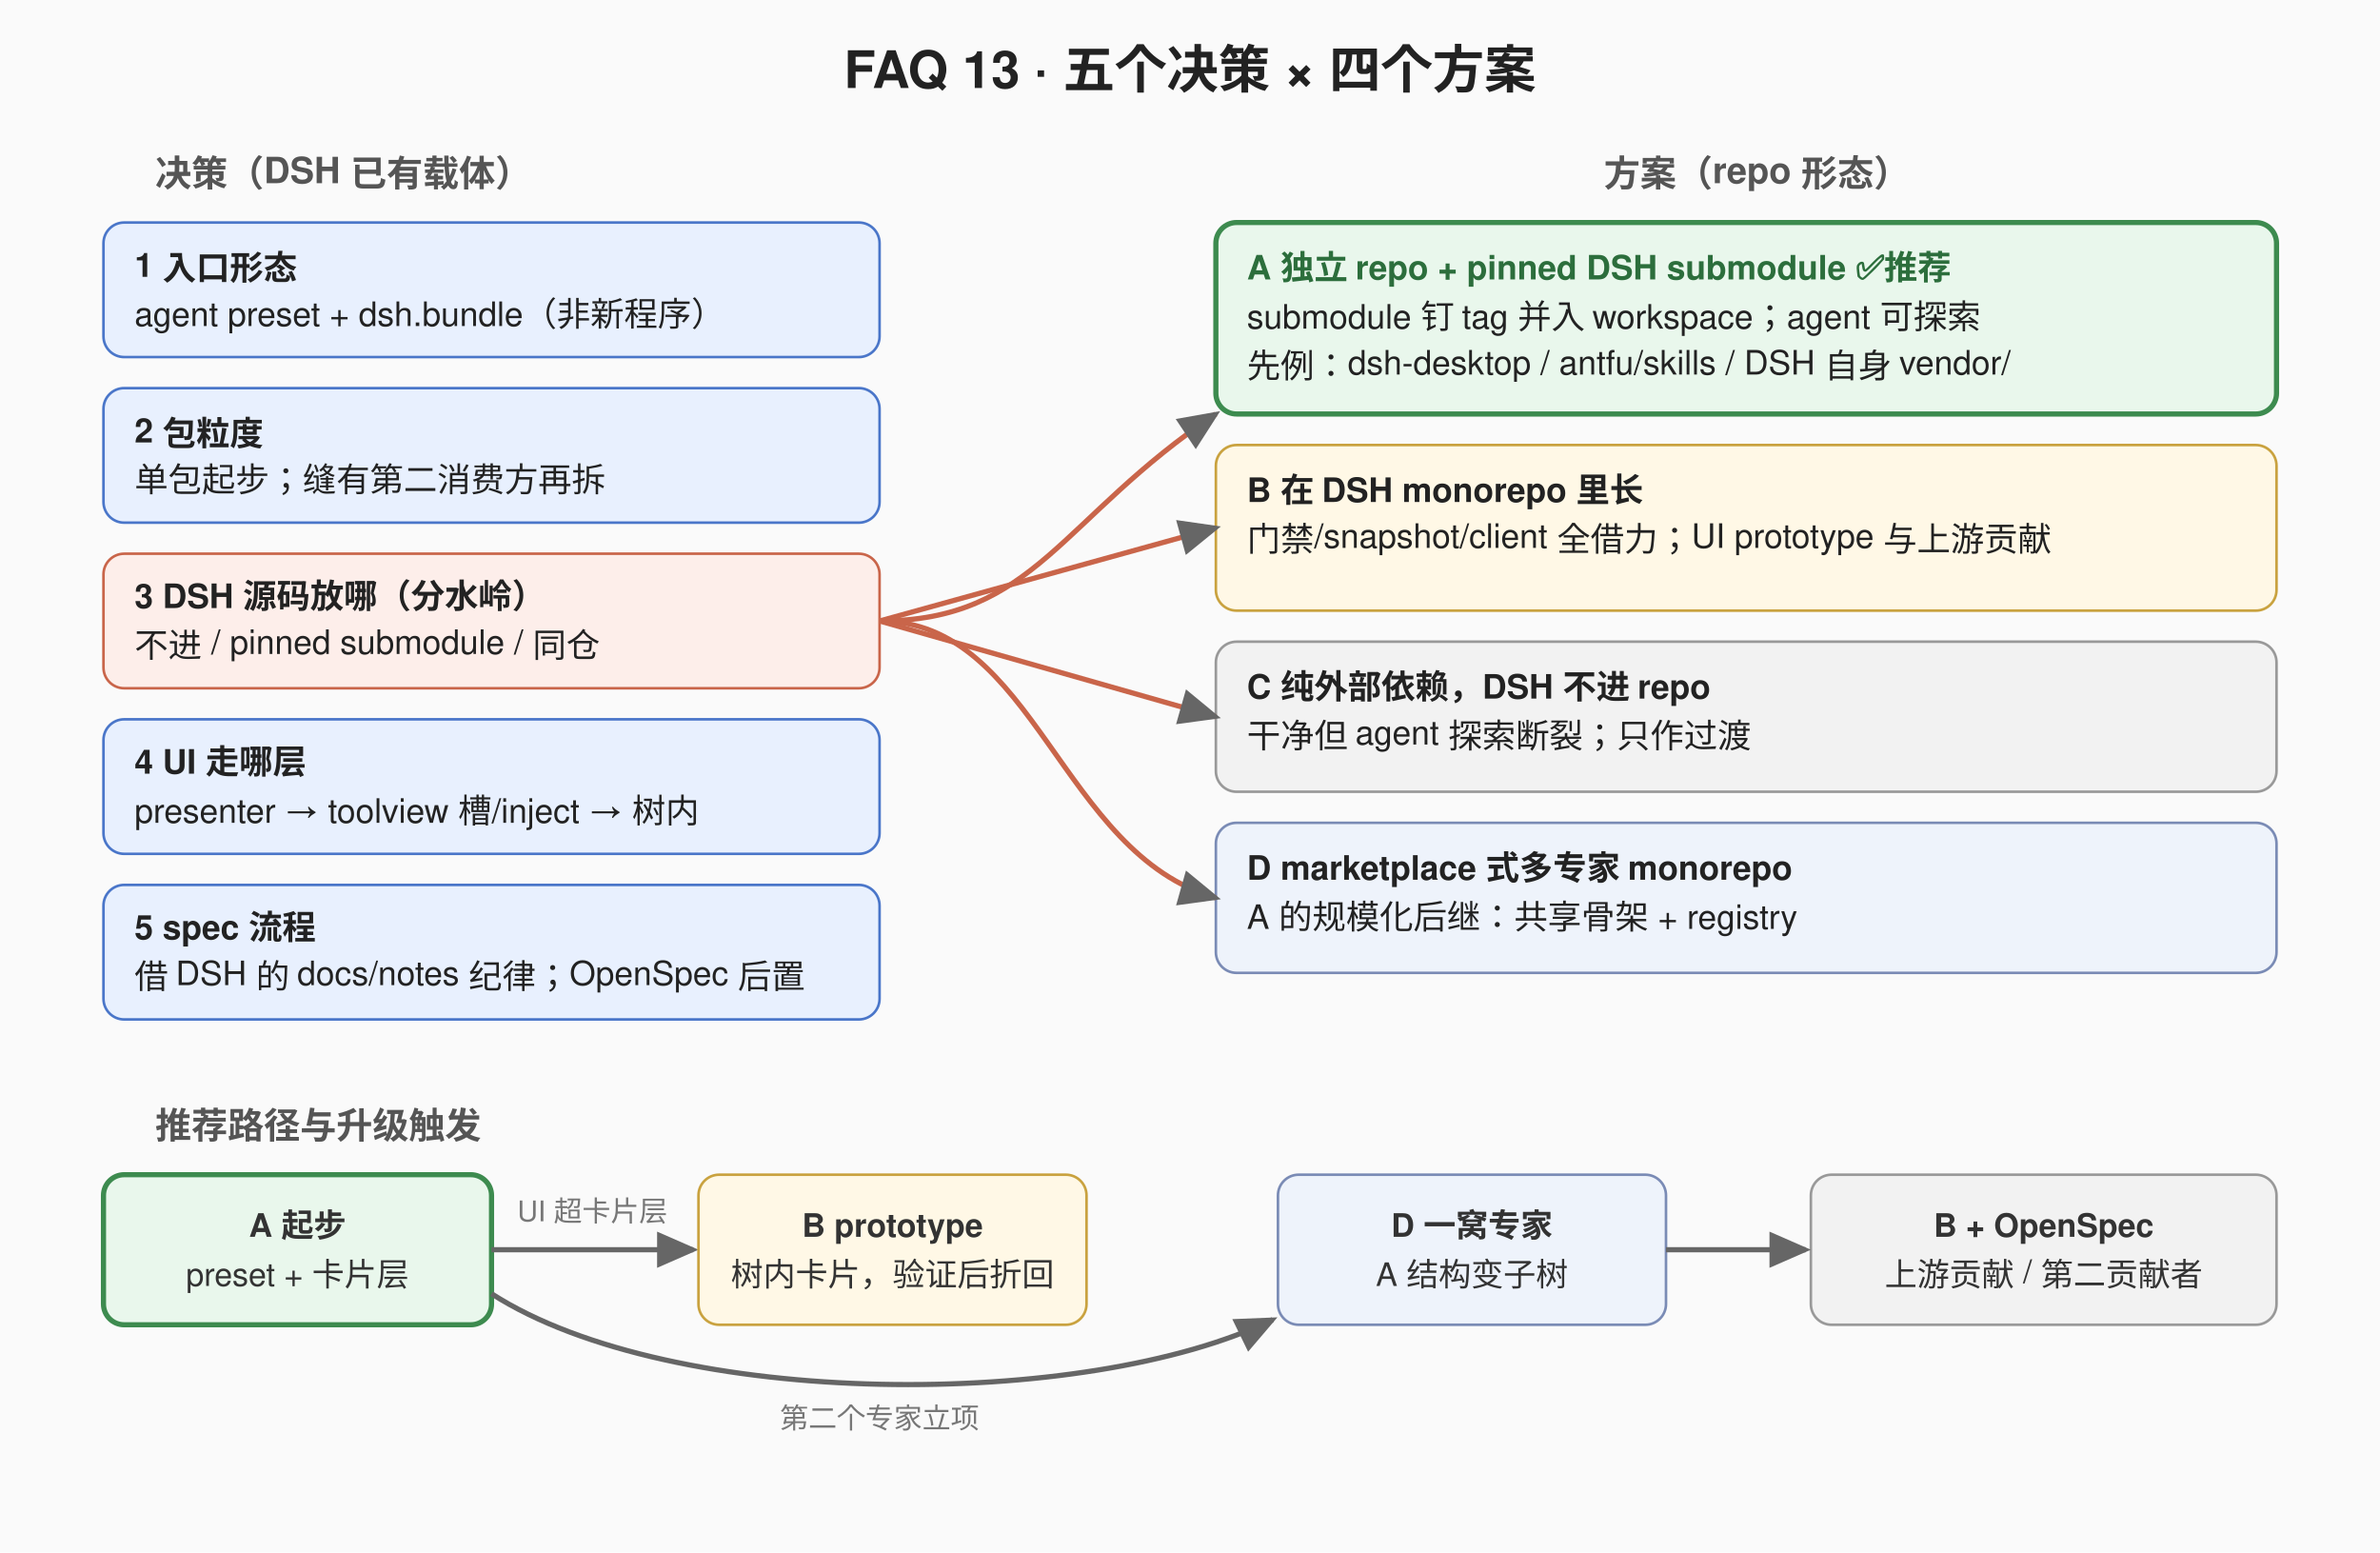
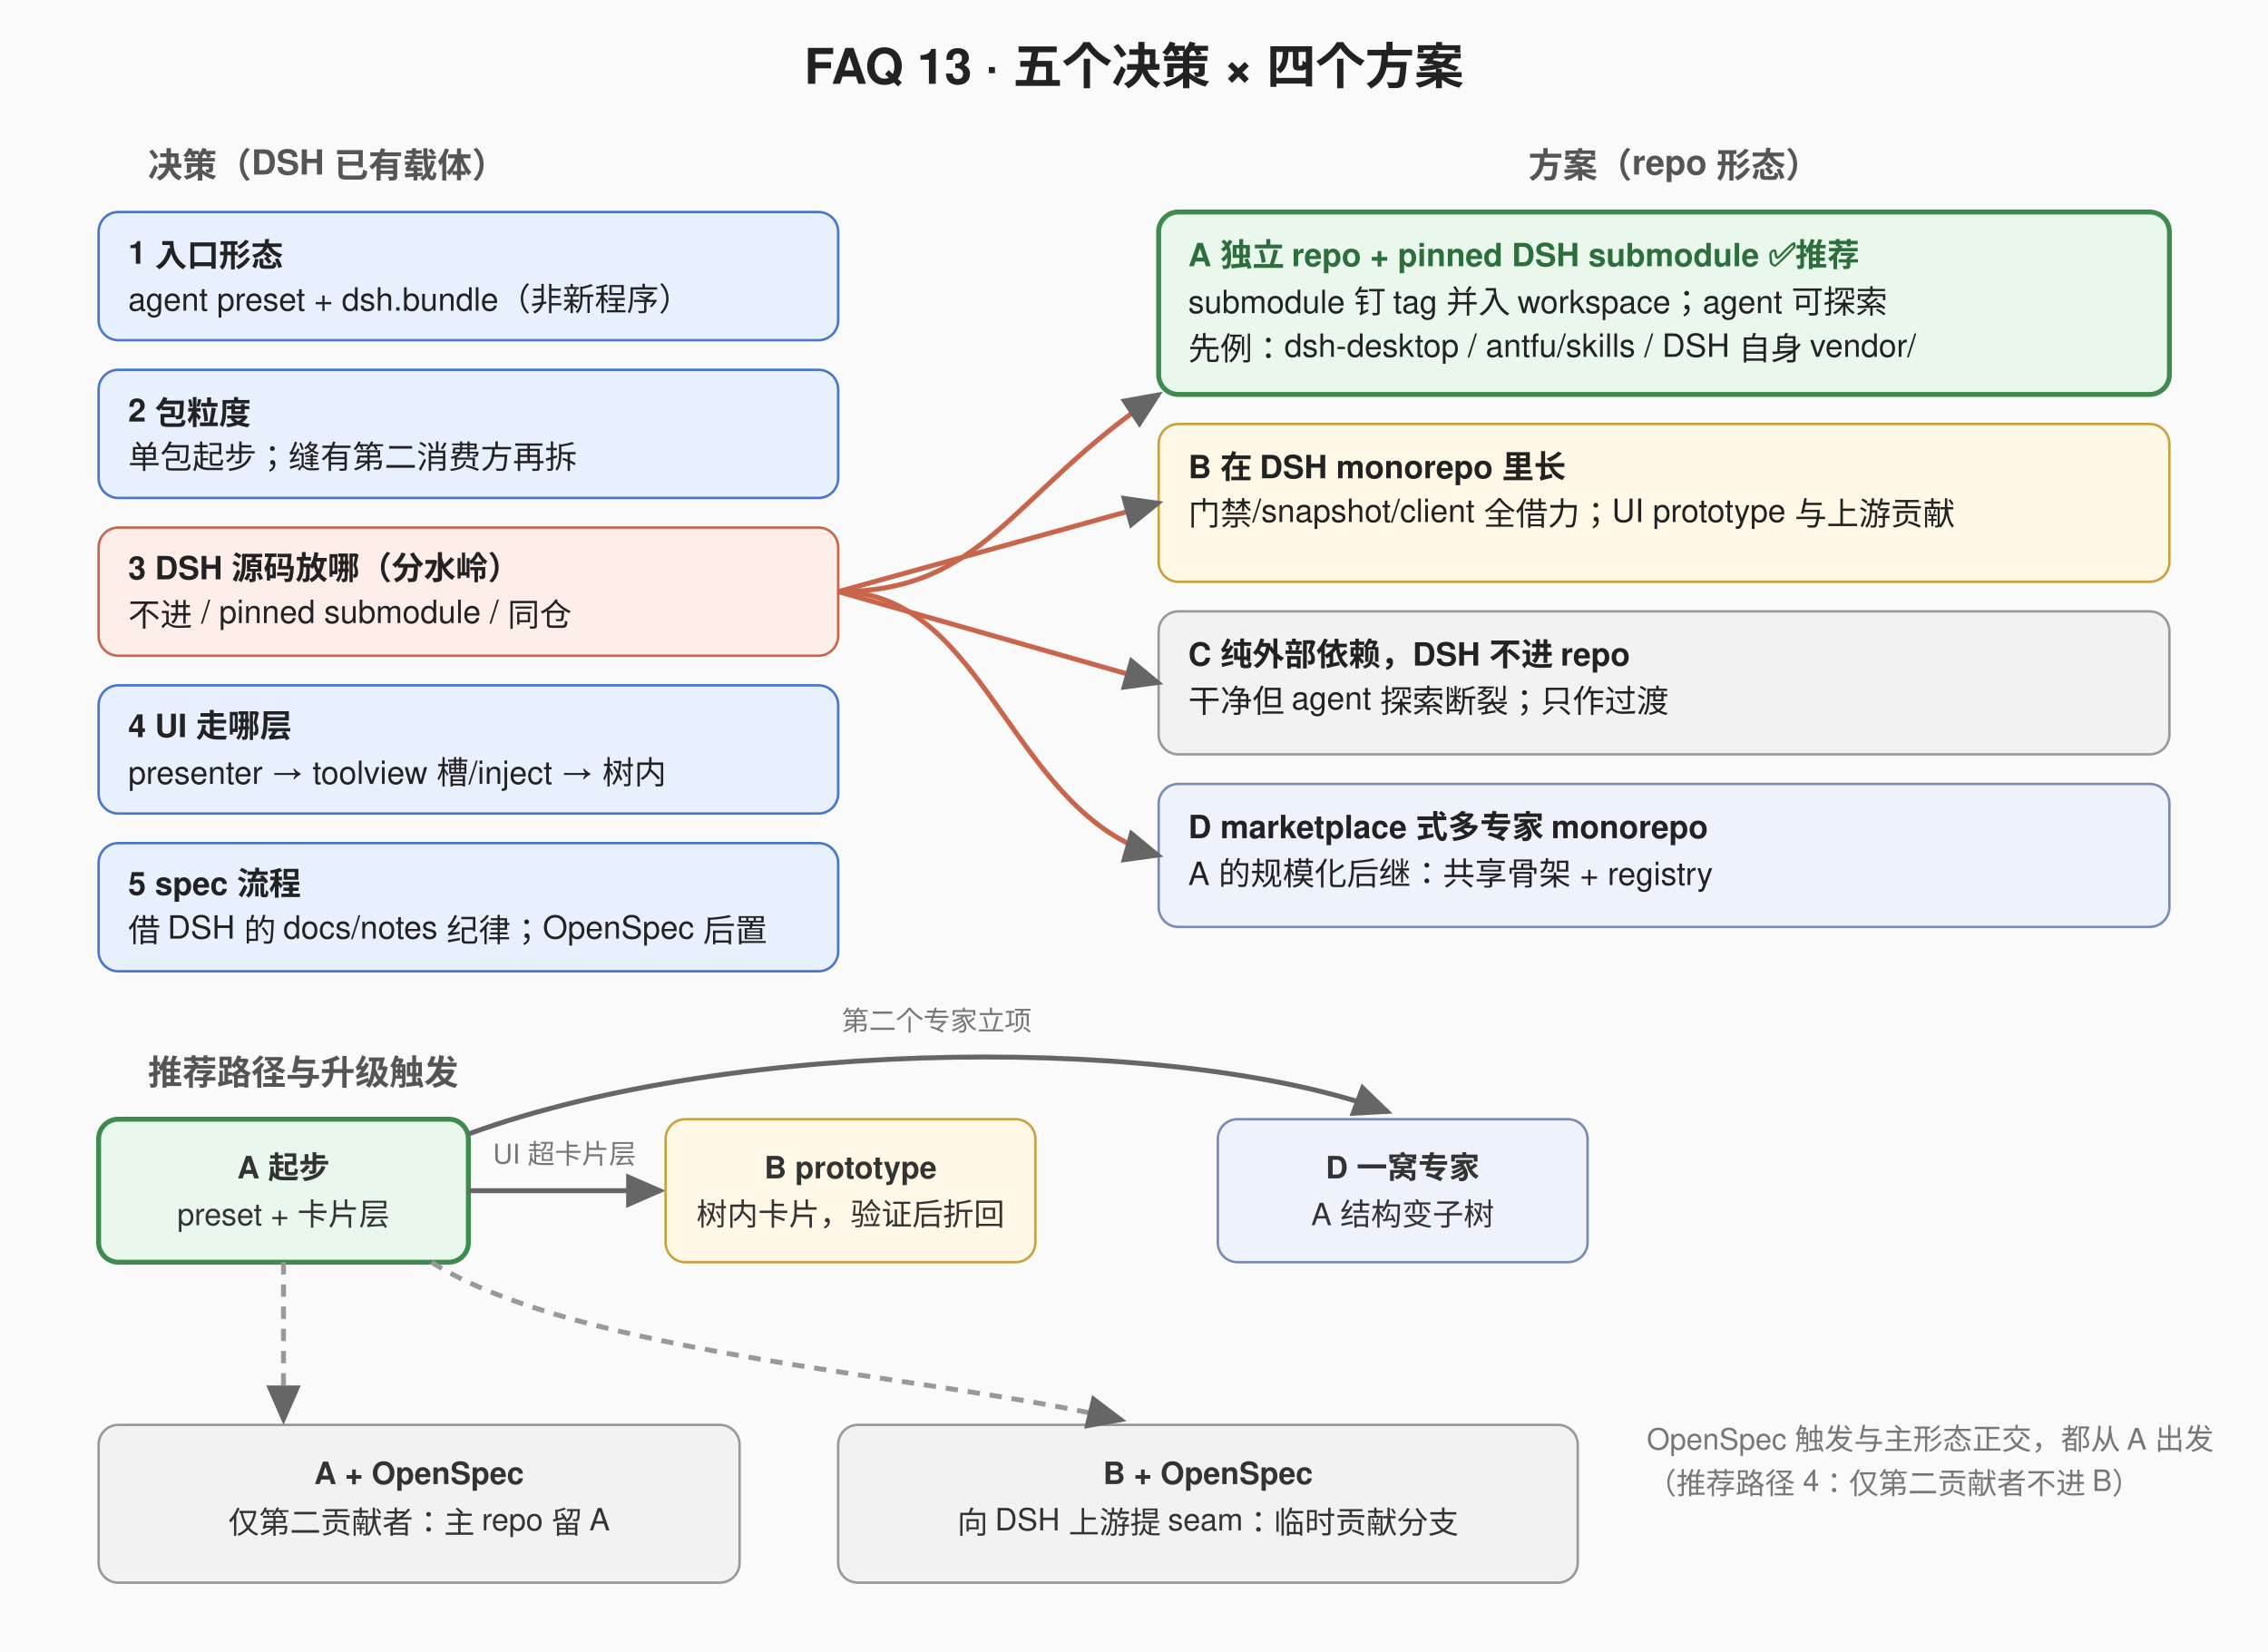
- <svg xmlns="http://www.w3.org/2000/svg" width="920" height="600" viewBox="0 0 920 600" font-family="Helvetica, Arial, sans-serif">
-   <rect width="920" height="600" fill="#fafafa" />
+ <svg xmlns="http://www.w3.org/2000/svg" width="920" height="670" viewBox="0 0 920 670" font-family="Helvetica, Arial, sans-serif">
+   <rect width="920" height="670" fill="#fafafa" />
  <text x="460" y="34" text-anchor="middle" font-size="20" font-weight="bold" fill="#222">FAQ 13 · 五个决策 × 四个方案</text>
  <text x="60" y="72" font-size="14" font-weight="bold" fill="#555">决策（DSH 已有载体）</text>
  <g font-size="13" fill="#222">
    <rect x="40" y="86" width="300" height="52" rx="8" fill="#e8f0fe" stroke="#4a76c9" />
    <text x="52" y="107" font-weight="bold">1 入口形态</text>
    <text x="52" y="126">agent preset + dsh.bundle（非新程序）</text>
    <rect x="40" y="150" width="300" height="52" rx="8" fill="#e8f0fe" stroke="#4a76c9" />
    <text x="52" y="171" font-weight="bold">2 包粒度</text>
    <text x="52" y="190">单包起步；缝有第二消费方再拆</text>
    <rect x="40" y="214" width="300" height="52" rx="8" fill="#fdeeea" stroke="#c9654a" />
    <text x="52" y="235" font-weight="bold">3 DSH 源码放哪（分水岭）</text>
    <text x="52" y="254">不进 / pinned submodule / 同仓</text>
    <rect x="40" y="278" width="300" height="52" rx="8" fill="#e8f0fe" stroke="#4a76c9" />
    <text x="52" y="299" font-weight="bold">4 UI 走哪层</text>
    <text x="52" y="318">presenter → toolview 槽/inject → 树内</text>
    <rect x="40" y="342" width="300" height="52" rx="8" fill="#e8f0fe" stroke="#4a76c9" />
    <text x="52" y="363" font-weight="bold">5 spec 流程</text>
    <text x="52" y="382">借 DSH 的 docs/notes 纪律；OpenSpec 后置</text>
  </g>
  <text x="620" y="72" font-size="14" font-weight="bold" fill="#555">方案（repo 形态）</text>
  <g font-size="13" fill="#222">
    <rect x="470" y="86" width="410" height="74" rx="8" fill="#e9f7ec" stroke="#3d8b4f" stroke-width="2" />
    <text x="482" y="108" font-weight="bold" fill="#2c6e3c">A 独立 repo + pinned DSH submodule ✅推荐</text>
    <text x="482" y="127">submodule 钉 tag 并入 workspace；agent 可探索</text>
    <text x="482" y="146">先例：dsh-desktop / antfu/skills / DSH 自身 vendor/</text>
    <rect x="470" y="172" width="410" height="64" rx="8" fill="#fff8e6" stroke="#c9a23f" />
    <text x="482" y="194" font-weight="bold">B 在 DSH monorepo 里长</text>
    <text x="482" y="213">门禁/snapshot/client 全借力；UI prototype 与上游贡献</text>
    <rect x="470" y="248" width="410" height="58" rx="8" fill="#f2f2f2" stroke="#999" />
    <text x="482" y="270" font-weight="bold">C 纯外部依赖，DSH 不进 repo</text>
    <text x="482" y="289">干净但 agent 探索断裂；只作过渡</text>
    <rect x="470" y="318" width="410" height="58" rx="8" fill="#eef3fb" stroke="#7a8bb5" />
    <text x="482" y="340" font-weight="bold">D marketplace 式多专家 monorepo</text>
    <text x="482" y="359">A 的规模化后继：共享骨架 + registry</text>
  </g>
  <path d="M340 240 C 400 240, 410 200, 470 160" fill="none" stroke="#c9654a" stroke-width="2" marker-end="url(#ar)" />
  <path d="M340 240 L 470 204" fill="none" stroke="#c9654a" stroke-width="2" marker-end="url(#ar)" />
  <path d="M340 240 L 470 277" fill="none" stroke="#c9654a" stroke-width="2" marker-end="url(#ar)" />
  <path d="M340 240 C 400 240, 410 330, 470 347" fill="none" stroke="#c9654a" stroke-width="2" marker-end="url(#ar)" />
  <text x="60" y="440" font-size="14" font-weight="bold" fill="#555">推荐路径与升级触发</text>
  <g font-size="12.5" fill="#333">
    <rect x="40" y="454" width="150" height="58" rx="8" fill="#e9f7ec" stroke="#3d8b4f" stroke-width="2" />
    <text x="115" y="478" text-anchor="middle" font-weight="bold">A 起步</text>
    <text x="115" y="497" text-anchor="middle">preset + 卡片层</text>
    <path d="M190 483 L 268 483" stroke="#666" stroke-width="2" marker-end="url(#ar)" />
    <text x="229" y="472" text-anchor="middle" font-size="11" fill="#777">UI 超卡片层</text>
    <rect x="270" y="454" width="150" height="58" rx="8" fill="#fff8e6" stroke="#c9a23f" />
    <text x="345" y="478" text-anchor="middle" font-weight="bold">B prototype</text>
    <text x="345" y="497" text-anchor="middle">树内卡片，验证后折回</text>
-     <path d="M190 500 C 260 545, 420 545, 492 510" fill="none" stroke="#666" stroke-width="2" marker-end="url(#ar)" />
-     <text x="340" y="552" text-anchor="middle" font-size="11" fill="#777">第二个专家立项</text>
+     <path d="M190 460 C 300 420, 480 420, 563 451" fill="none" stroke="#666" stroke-width="2" marker-end="url(#ar)" />
+     <text x="380" y="418" text-anchor="middle" font-size="11" fill="#777">第二个专家立项</text>
    <rect x="494" y="454" width="150" height="58" rx="8" fill="#eef3fb" stroke="#7a8bb5" />
    <text x="569" y="478" text-anchor="middle" font-weight="bold">D 一窝专家</text>
    <text x="569" y="497" text-anchor="middle">A 结构变子树</text>
-     <rect x="700" y="454" width="180" height="58" rx="8" fill="#f2f2f2" stroke="#999" />
-     <text x="790" y="478" text-anchor="middle" font-weight="bold">B + OpenSpec</text>
-     <text x="790" y="497" text-anchor="middle">上游贡献 / 第二贡献者</text>
-     <path d="M644 483 L 698 483" stroke="#666" stroke-width="2" marker-end="url(#ar)" />
+     <rect x="40" y="578" width="260" height="64" rx="8" fill="#f2f2f2" stroke="#999" />
+     <text x="170" y="602" text-anchor="middle" font-weight="bold">A + OpenSpec</text>
+     <text x="170" y="622" text-anchor="middle">仅第二贡献者：主 repo 留 A</text>
+     <rect x="340" y="578" width="300" height="64" rx="8" fill="#f2f2f2" stroke="#999" />
+     <text x="490" y="602" text-anchor="middle" font-weight="bold">B + OpenSpec</text>
+     <text x="490" y="622" text-anchor="middle">向 DSH 上游提 seam：临时贡献分支</text>
+     <path d="M115 512 L 115 576" stroke="#999" stroke-width="2" stroke-dasharray="5 4" marker-end="url(#ar)" />
+     <path d="M175 512 C 235 550, 380 558, 455 576" fill="none" stroke="#999" stroke-width="2" stroke-dasharray="5 4" marker-end="url(#ar)" />
+     <text x="668" y="588" font-size="12" fill="#777">OpenSpec 触发与主形态正交，都从 A 出发</text>
+     <text x="668" y="606" font-size="12" fill="#777">（推荐路径 4：仅第二贡献者不进 B）</text>
  </g>
  <defs>
    <marker id="ar" markerWidth="9" markerHeight="9" refX="7" refY="3.5" orient="auto">
      <path d="M0,0 L8,3.5 L0,7 Z" fill="#666" />
    </marker>
  </defs>
</svg>
